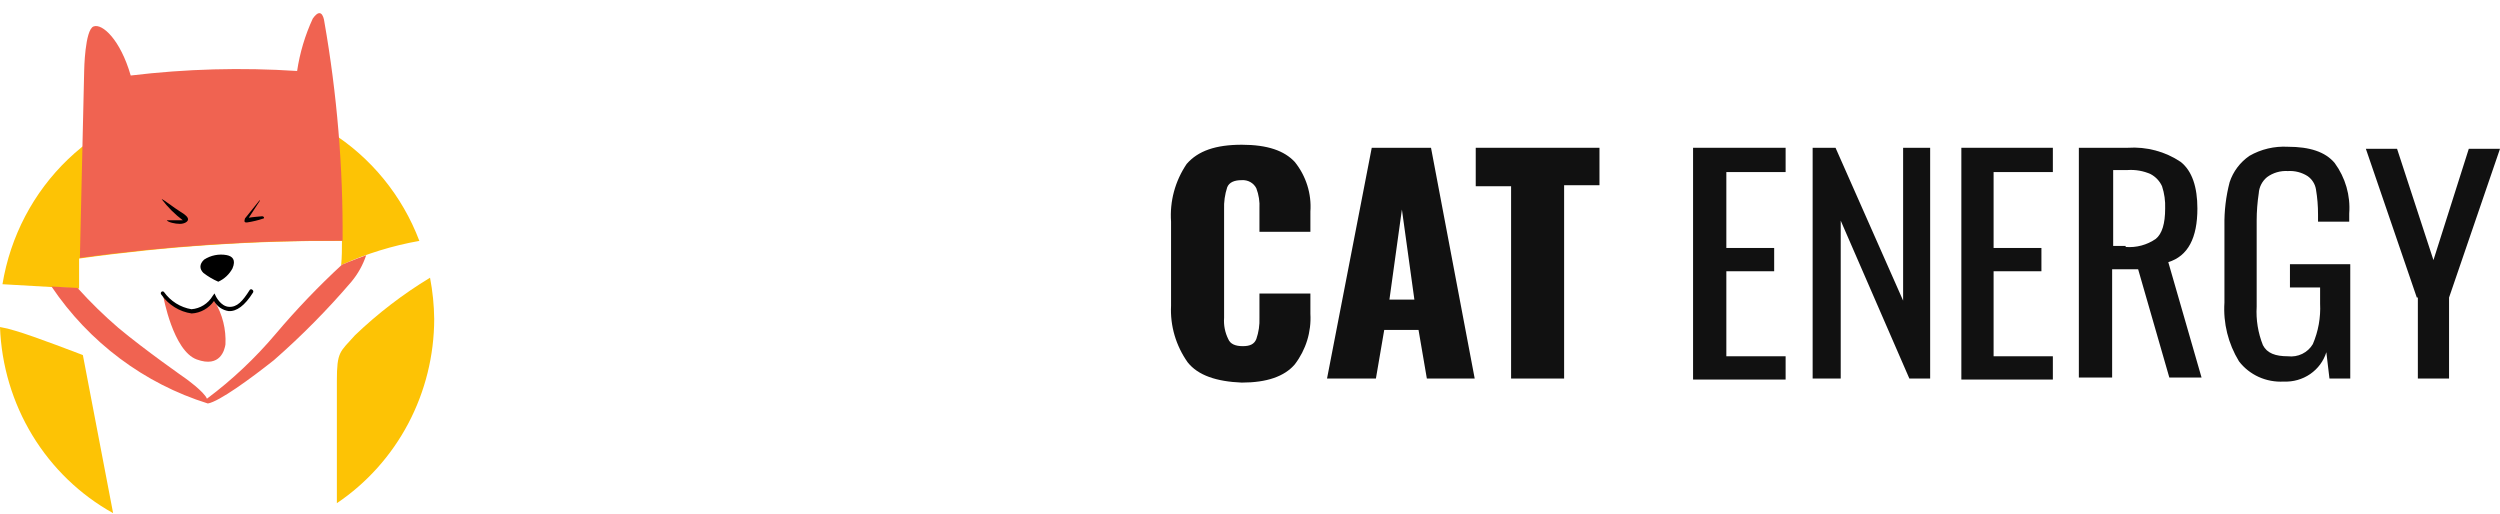
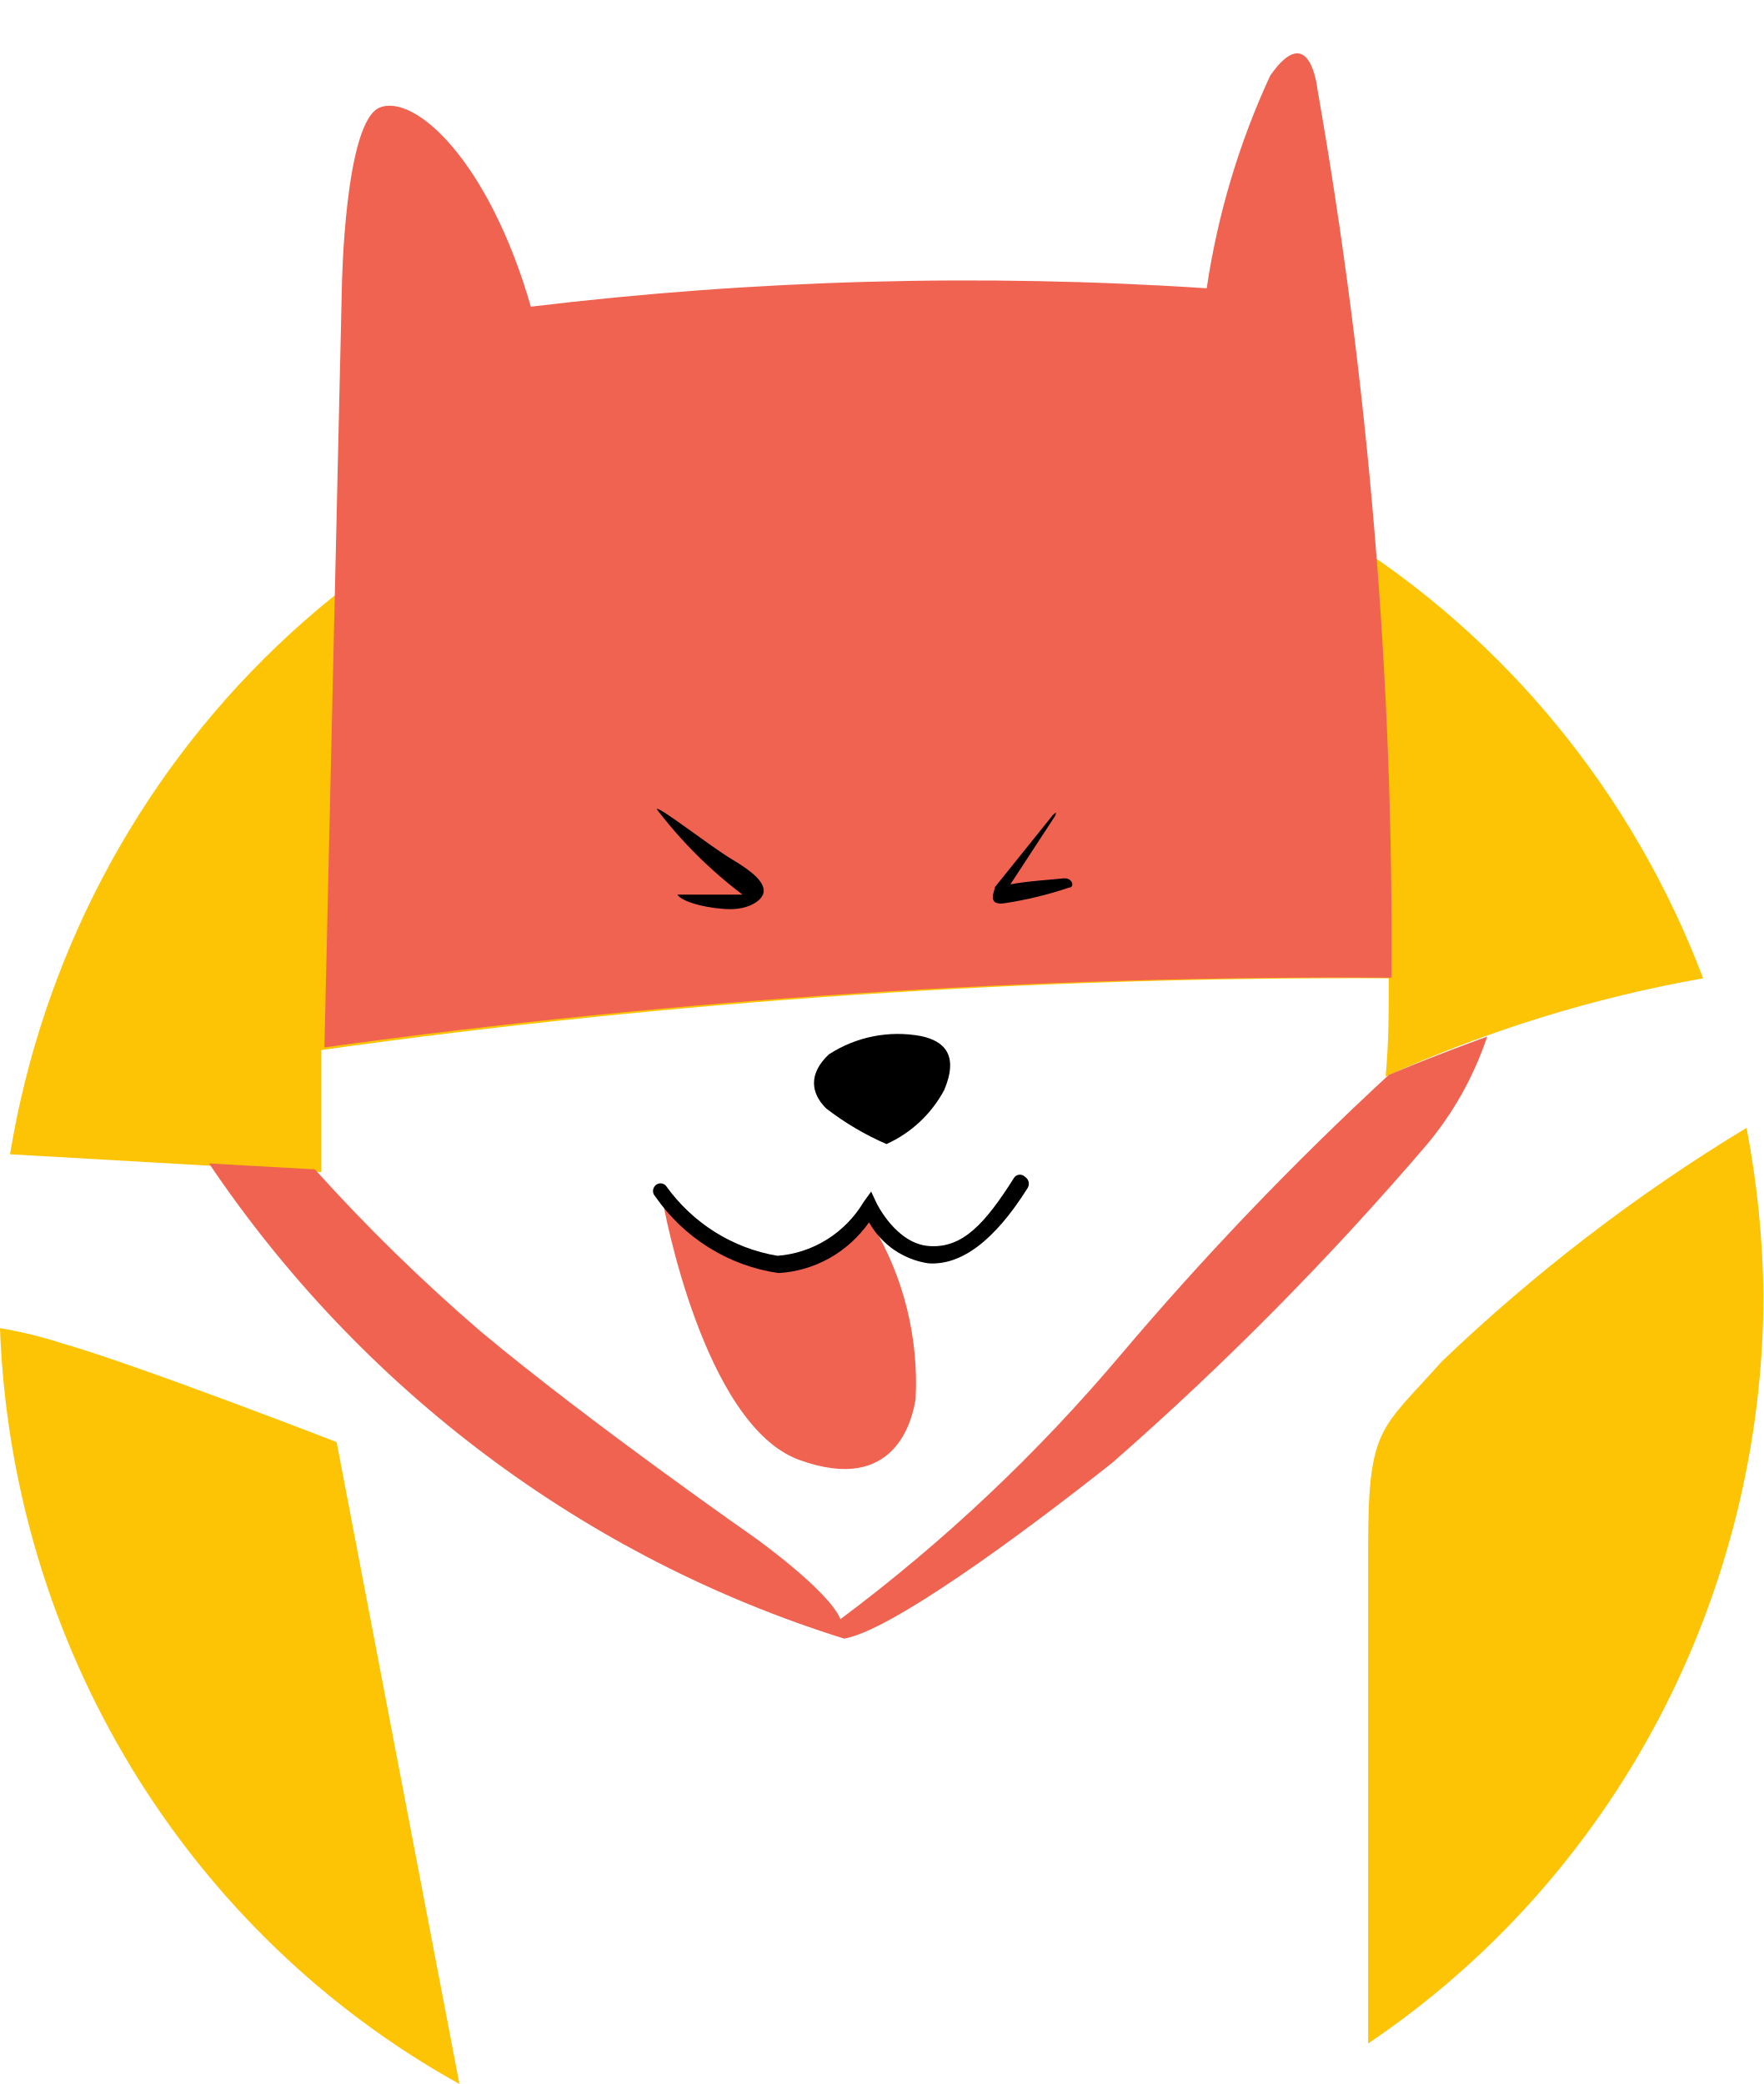
- <svg xmlns="http://www.w3.org/2000/svg" width="190" height="39" viewBox="0 0 190 39" fill="none">
+ <svg xmlns="http://www.w3.org/2000/svg" width="33" height="39" viewBox="0 0 33 39" fill="none">
  <path d="M6.012 21.935V19.651C12.631 18.724 19.306 18.275 25.988 18.308C25.988 18.914 25.988 19.53 25.929 20.146C27.828 19.287 29.824 18.669 31.871 18.308C30.566 14.864 28.188 11.954 25.104 10.024C22.019 8.093 18.398 7.251 14.798 7.625C11.198 7.999 7.818 9.57 5.178 12.095C2.539 14.62 0.785 17.96 0.188 21.601L6.012 21.935Z" fill="#FDC305" />
  <path d="M26.978 25.481C25.829 26.774 25.602 26.694 25.602 28.967C25.602 29.887 25.602 33.918 25.602 38.242C27.872 36.712 29.736 34.633 31.027 32.19C32.318 29.746 32.996 27.014 33 24.238C32.987 23.187 32.881 22.139 32.683 21.106C30.631 22.349 28.718 23.816 26.978 25.481Z" fill="#FDC305" />
  <path d="M6.299 26.987C6.299 26.987 2.545 25.532 1.159 25.138C0.78 25.016 0.392 24.921 0 24.855C0.107 27.771 0.956 30.608 2.463 33.088C3.971 35.568 6.084 37.605 8.597 39L6.299 26.987Z" fill="#FDC305" />
  <path d="M26.038 18.297C26.078 12.719 25.614 7.148 24.651 1.657C24.651 1.657 24.512 0.353 23.77 1.414C23.186 2.675 22.786 4.016 22.581 5.395C18.364 5.118 14.13 5.233 9.934 5.739C9.151 3.021 7.775 1.758 7.111 2.01C6.447 2.263 6.398 5.355 6.398 5.355L6.071 19.601C12.688 18.688 19.36 18.252 26.038 18.297Z" fill="#F06351" />
-   <path d="M12.291 15.145C12.291 15.054 13.281 15.832 13.687 16.075C14.093 16.317 14.291 16.499 14.291 16.671C14.291 16.843 14.024 17.014 13.668 17.014C13.311 17.014 12.766 16.893 12.677 16.742H13.608H13.895C13.292 16.286 12.752 15.749 12.291 15.145Z" fill="black" />
+   <path d="M12.291 15.145C12.291 15.054 13.281 15.832 13.687 16.075C14.093 16.317 14.291 16.499 14.291 16.671C14.291 16.843 14.024 17.014 13.668 17.014C13.311 17.014 12.766 16.893 12.677 16.742H13.608H13.895C13.292 16.286 12.752 15.749 12.291 15.145V15.145Z" fill="black" />
  <path d="M19.699 15.256L18.619 16.6C18.619 16.661 18.451 16.954 18.798 16.903C19.208 16.841 19.612 16.743 20.006 16.61C20.115 16.61 20.075 16.418 19.897 16.438C19.719 16.459 19.214 16.489 18.907 16.55L19.739 15.277C19.739 15.277 19.808 15.145 19.699 15.256Z" fill="black" />
  <path d="M16.589 21.41C17.048 21.203 17.428 20.848 17.669 20.399C17.946 19.742 17.669 19.48 17.233 19.389C16.637 19.278 16.021 19.4 15.51 19.732C15.123 20.096 15.173 20.46 15.46 20.743C15.808 21.012 16.187 21.236 16.589 21.41Z" fill="black" />
  <path d="M16.193 22.672C16.082 22.903 15.927 23.109 15.737 23.279C15.455 23.51 15.109 23.645 14.747 23.663C14.226 23.705 13.708 23.55 13.291 23.228C13.095 23.108 12.918 22.958 12.766 22.784C12.667 22.672 12.545 22.582 12.41 22.521C12.41 22.521 13.152 26.663 14.955 27.32C16.758 27.977 17.074 26.562 17.134 26.178C17.193 25.032 16.91 23.894 16.322 22.915C16.302 22.602 16.292 22.804 16.193 22.672Z" fill="#F06351" />
  <path d="M14.569 23.824C14.108 23.758 13.666 23.597 13.27 23.35C12.873 23.104 12.53 22.777 12.261 22.39C12.248 22.376 12.238 22.361 12.23 22.343C12.223 22.326 12.22 22.307 12.22 22.288C12.22 22.27 12.223 22.251 12.23 22.234C12.238 22.216 12.248 22.201 12.261 22.187C12.274 22.174 12.289 22.163 12.306 22.156C12.323 22.149 12.342 22.145 12.36 22.145C12.379 22.145 12.397 22.149 12.414 22.156C12.431 22.163 12.446 22.174 12.459 22.187C12.959 22.889 13.71 23.361 14.549 23.501C14.877 23.476 15.195 23.371 15.476 23.195C15.757 23.019 15.992 22.778 16.163 22.491L16.302 22.299L16.401 22.511C16.401 22.511 16.767 23.279 17.391 23.319C18.015 23.36 18.431 22.905 18.986 22.026C18.999 22.012 19.014 22.002 19.031 21.994C19.048 21.987 19.067 21.983 19.085 21.983C19.103 21.983 19.122 21.987 19.139 21.994C19.156 22.002 19.171 22.012 19.184 22.026C19.216 22.047 19.239 22.079 19.248 22.117C19.257 22.154 19.252 22.194 19.233 22.228C18.6 23.238 17.976 23.683 17.372 23.642C17.142 23.608 16.923 23.521 16.73 23.389C16.538 23.256 16.378 23.08 16.262 22.875C16.067 23.152 15.814 23.381 15.521 23.546C15.228 23.71 14.903 23.805 14.569 23.824Z" fill="black" />
  <path d="M25.988 20.116C24.21 21.757 22.533 23.508 20.967 25.36C19.41 27.205 17.653 28.863 15.727 30.301C15.51 29.765 14.123 28.775 14.123 28.775C14.123 28.775 11.023 26.613 8.993 24.915C7.898 23.973 6.862 22.961 5.893 21.884L3.912 21.773C6.774 26.022 10.964 29.157 15.797 30.665C16.649 30.523 19.035 28.785 20.818 27.371C22.917 25.534 24.883 23.545 26.701 21.42C27.199 20.825 27.582 20.139 27.83 19.399C26.741 19.793 25.988 20.116 25.988 20.116Z" fill="#F06351" />
-   <path d="M90.264 27.538C89.37 26.276 88.925 24.763 89 23.231V16.846C88.892 15.298 89.308 13.758 90.186 12.461C91.055 11.461 92.398 11 94.374 11C96.35 11 97.614 11.461 98.404 12.308C99.263 13.379 99.685 14.721 99.59 16.077V17.615H95.718V15.846C95.749 15.323 95.668 14.799 95.48 14.308C95.38 14.109 95.221 13.945 95.024 13.835C94.827 13.726 94.6 13.676 94.374 13.692C93.821 13.692 93.426 13.846 93.268 14.231C93.089 14.777 93.009 15.35 93.031 15.923V24.154C92.989 24.71 93.098 25.267 93.347 25.769C93.505 26.154 93.9 26.308 94.453 26.308C95.006 26.308 95.322 26.154 95.48 25.769C95.66 25.249 95.74 24.702 95.718 24.154V22.308H99.59V23.846C99.67 25.224 99.251 26.585 98.404 27.692C97.614 28.615 96.271 29.077 94.374 29.077C92.477 29 91.055 28.538 90.264 27.538Z" fill="#111111" />
-   <path d="M104.253 11.231H108.757L112.077 28.769H108.441L107.809 25.077H105.201L104.569 28.769H100.854L104.253 11.231ZM107.493 22.769L106.545 15.923L105.596 22.769H107.493Z" fill="#111111" />
-   <path d="M114.843 14.154H112.156V11.231H121.56V14.077H118.873V28.769H114.843V14.154Z" fill="#111111" />
-   <path d="M128.752 11.231H135.707V13.077H131.202V18.846H134.837V20.615H131.202V27.077H135.707V28.846H128.673V11.231H128.752Z" fill="#111111" />
-   <path d="M137.761 11.231H139.5L144.637 22.846V11.231H146.692V28.769H145.111L139.895 16.769V28.769H137.761V11.231Z" fill="#111111" />
-   <path d="M149.063 11.231H156.017V13.077H151.513V18.846H155.148V20.615H151.513V27.077H156.017V28.846H149.063V11.231Z" fill="#111111" />
-   <path d="M158.072 11.231H161.707C163.137 11.135 164.559 11.514 165.738 12.308C166.607 13 167.002 14.231 167.002 15.846C167.002 18.077 166.291 19.462 164.79 19.923L167.318 28.692H164.869L162.498 20.462H160.522V28.692H157.993V11.231H158.072ZM161.549 18.769C162.364 18.835 163.176 18.616 163.841 18.154C164.315 17.769 164.552 17 164.552 15.846C164.574 15.273 164.494 14.7 164.315 14.154C164.137 13.762 163.832 13.437 163.446 13.231C162.902 12.989 162.304 12.884 161.707 12.923H160.601V18.692H161.549V18.769Z" fill="#111111" />
-   <path d="M170.164 27.462C169.342 26.117 168.956 24.562 169.057 23V17.154C169.038 16.039 169.171 14.927 169.452 13.846C169.717 13.039 170.244 12.337 170.954 11.846C171.836 11.338 172.854 11.097 173.878 11.154C175.538 11.154 176.723 11.539 177.434 12.385C178.252 13.502 178.644 14.862 178.541 16.231V16.846H176.17V16.308C176.173 15.664 176.12 15.02 176.012 14.385C175.945 13.983 175.718 13.623 175.379 13.385C174.935 13.101 174.408 12.966 173.878 13C173.311 12.965 172.75 13.128 172.297 13.461C172.111 13.614 171.959 13.802 171.851 14.013C171.742 14.225 171.679 14.456 171.665 14.692C171.561 15.38 171.508 16.074 171.507 16.769V23.308C171.449 24.304 171.61 25.301 171.981 26.231C172.297 26.846 172.93 27.077 173.878 27.077C174.252 27.122 174.632 27.059 174.97 26.895C175.307 26.73 175.587 26.473 175.775 26.154C176.192 25.181 176.381 24.13 176.328 23.077V21.846H174.036V20.077H178.62V28.769H177.039L176.802 26.769C176.595 27.439 176.163 28.023 175.576 28.427C174.989 28.831 174.28 29.033 173.562 29C172.909 29.037 172.256 28.916 171.663 28.648C171.07 28.379 170.555 27.972 170.164 27.462Z" fill="#111111" />
-   <path d="M183.678 22.615L179.805 11.308H182.176L184.942 19.769L187.629 11.308H190L186.128 22.615V28.769H183.757V22.615H183.678Z" fill="#111111" />
</svg>
